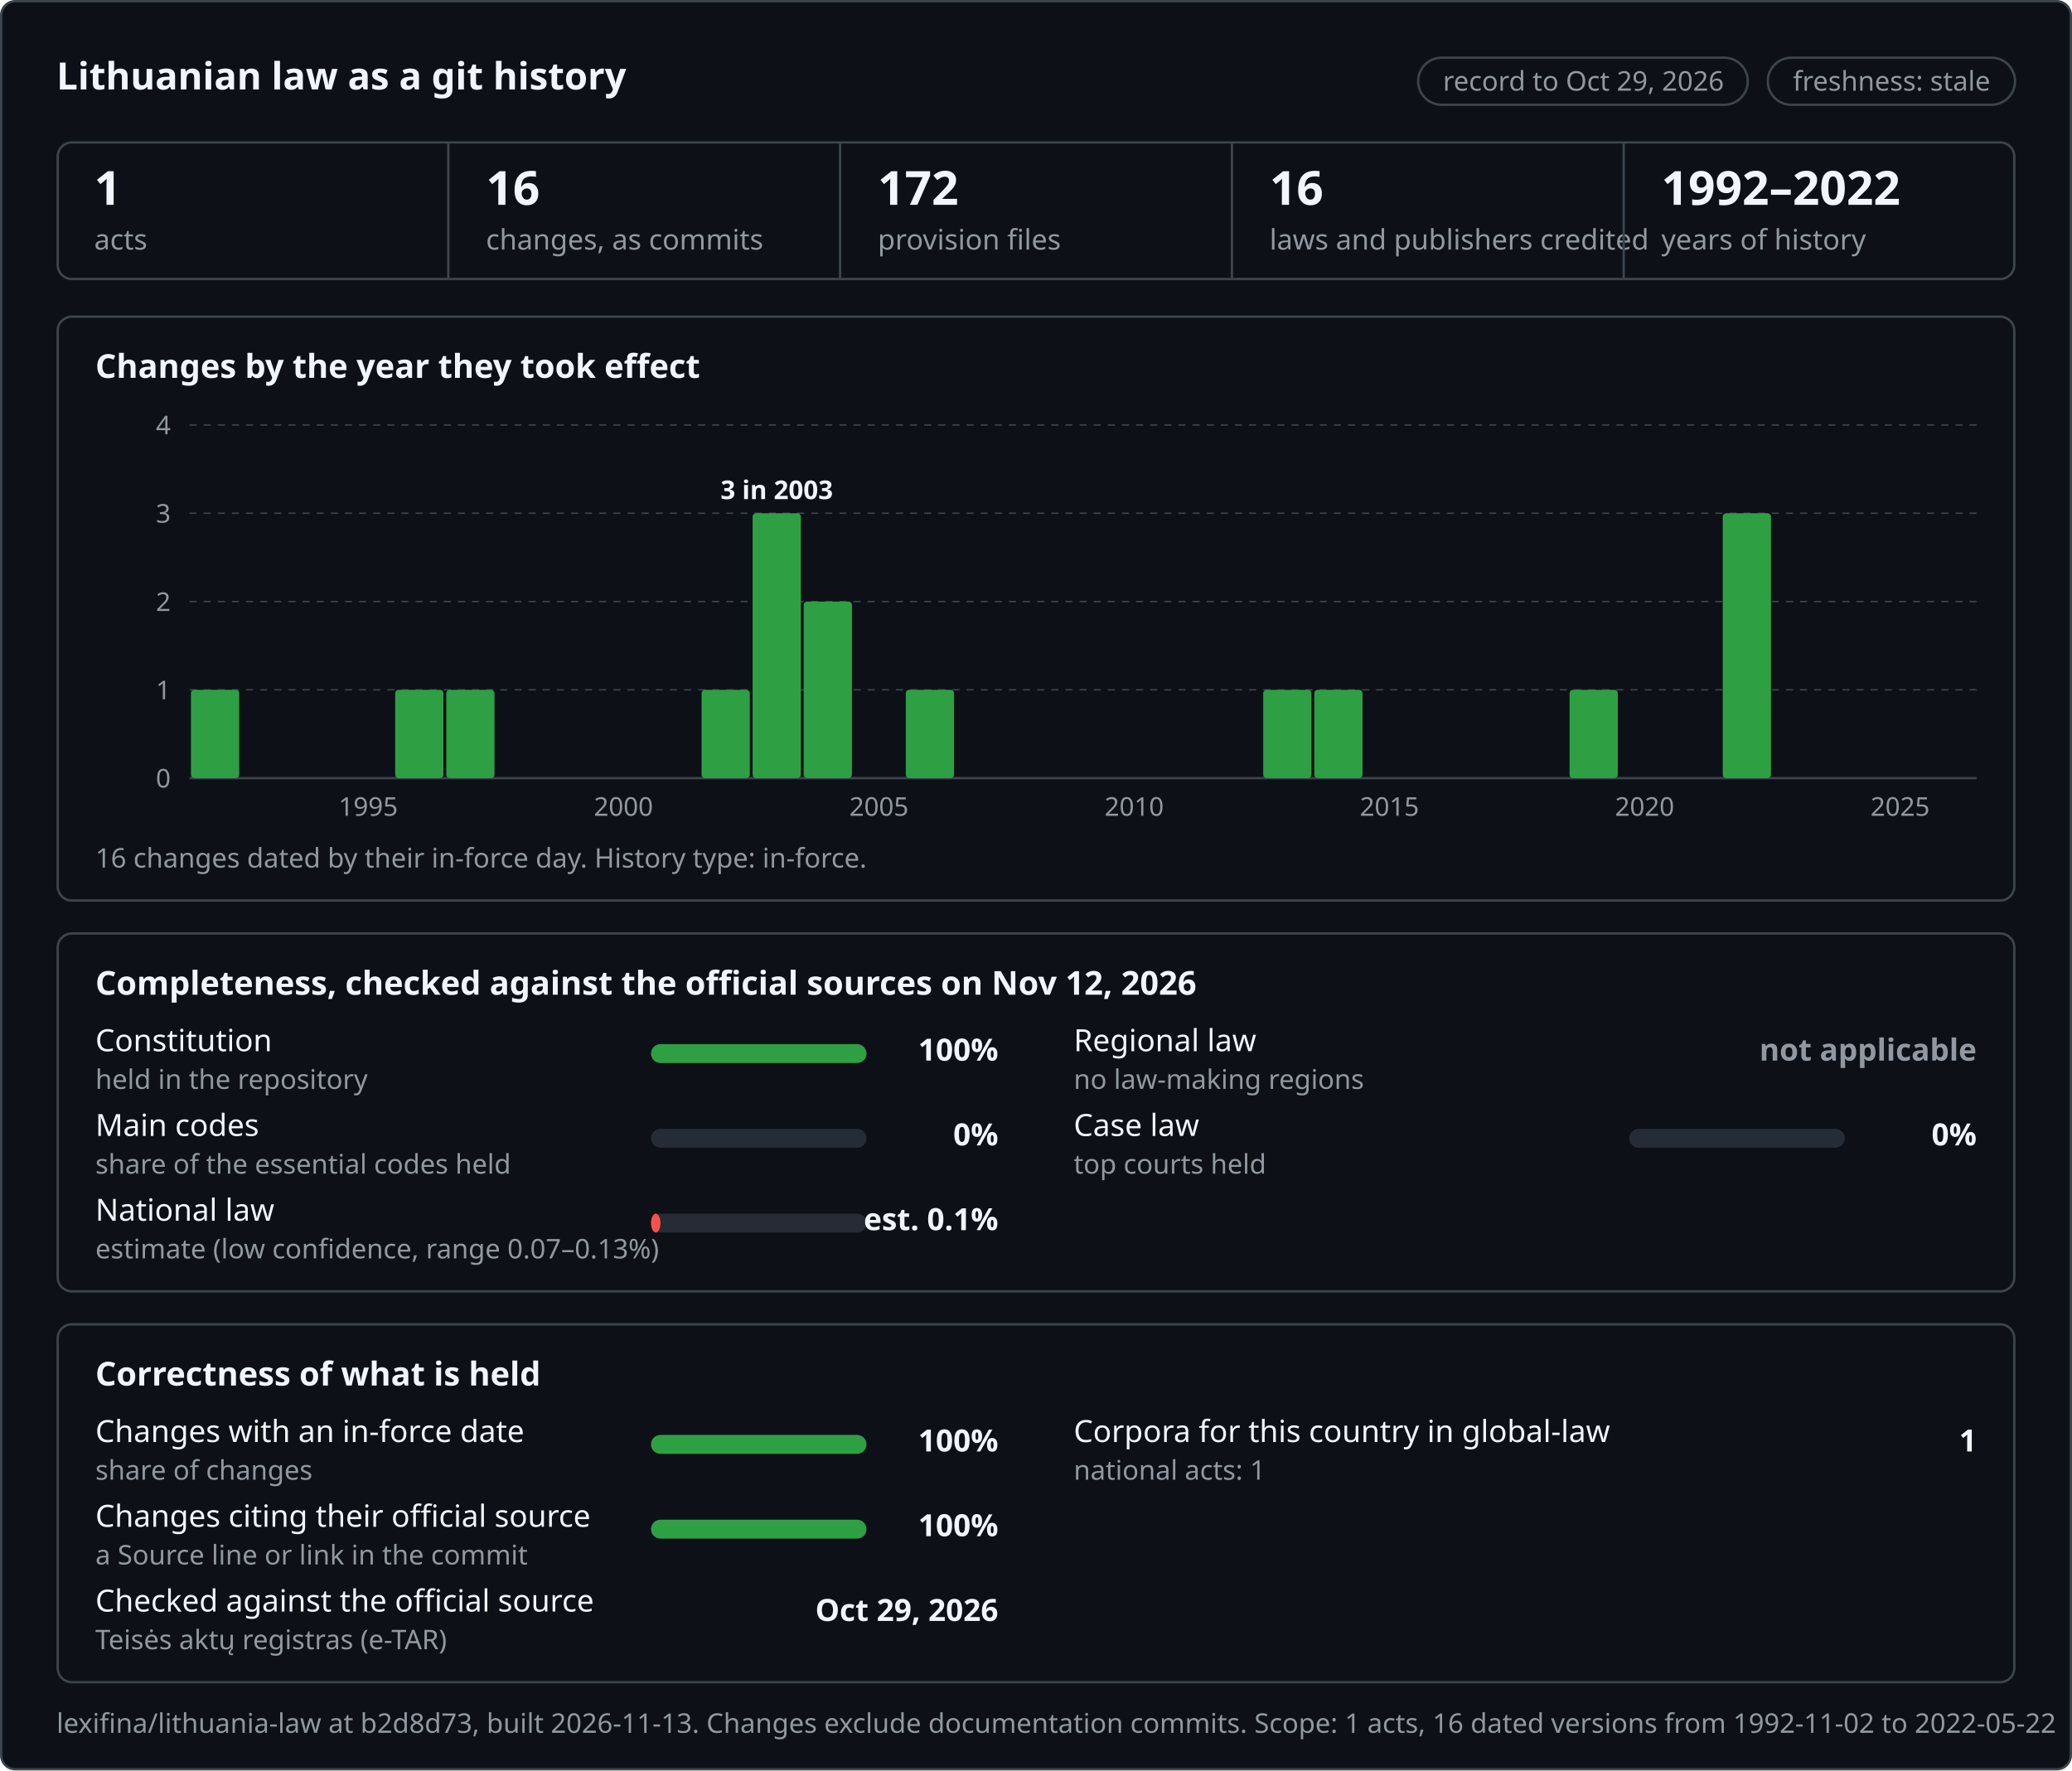
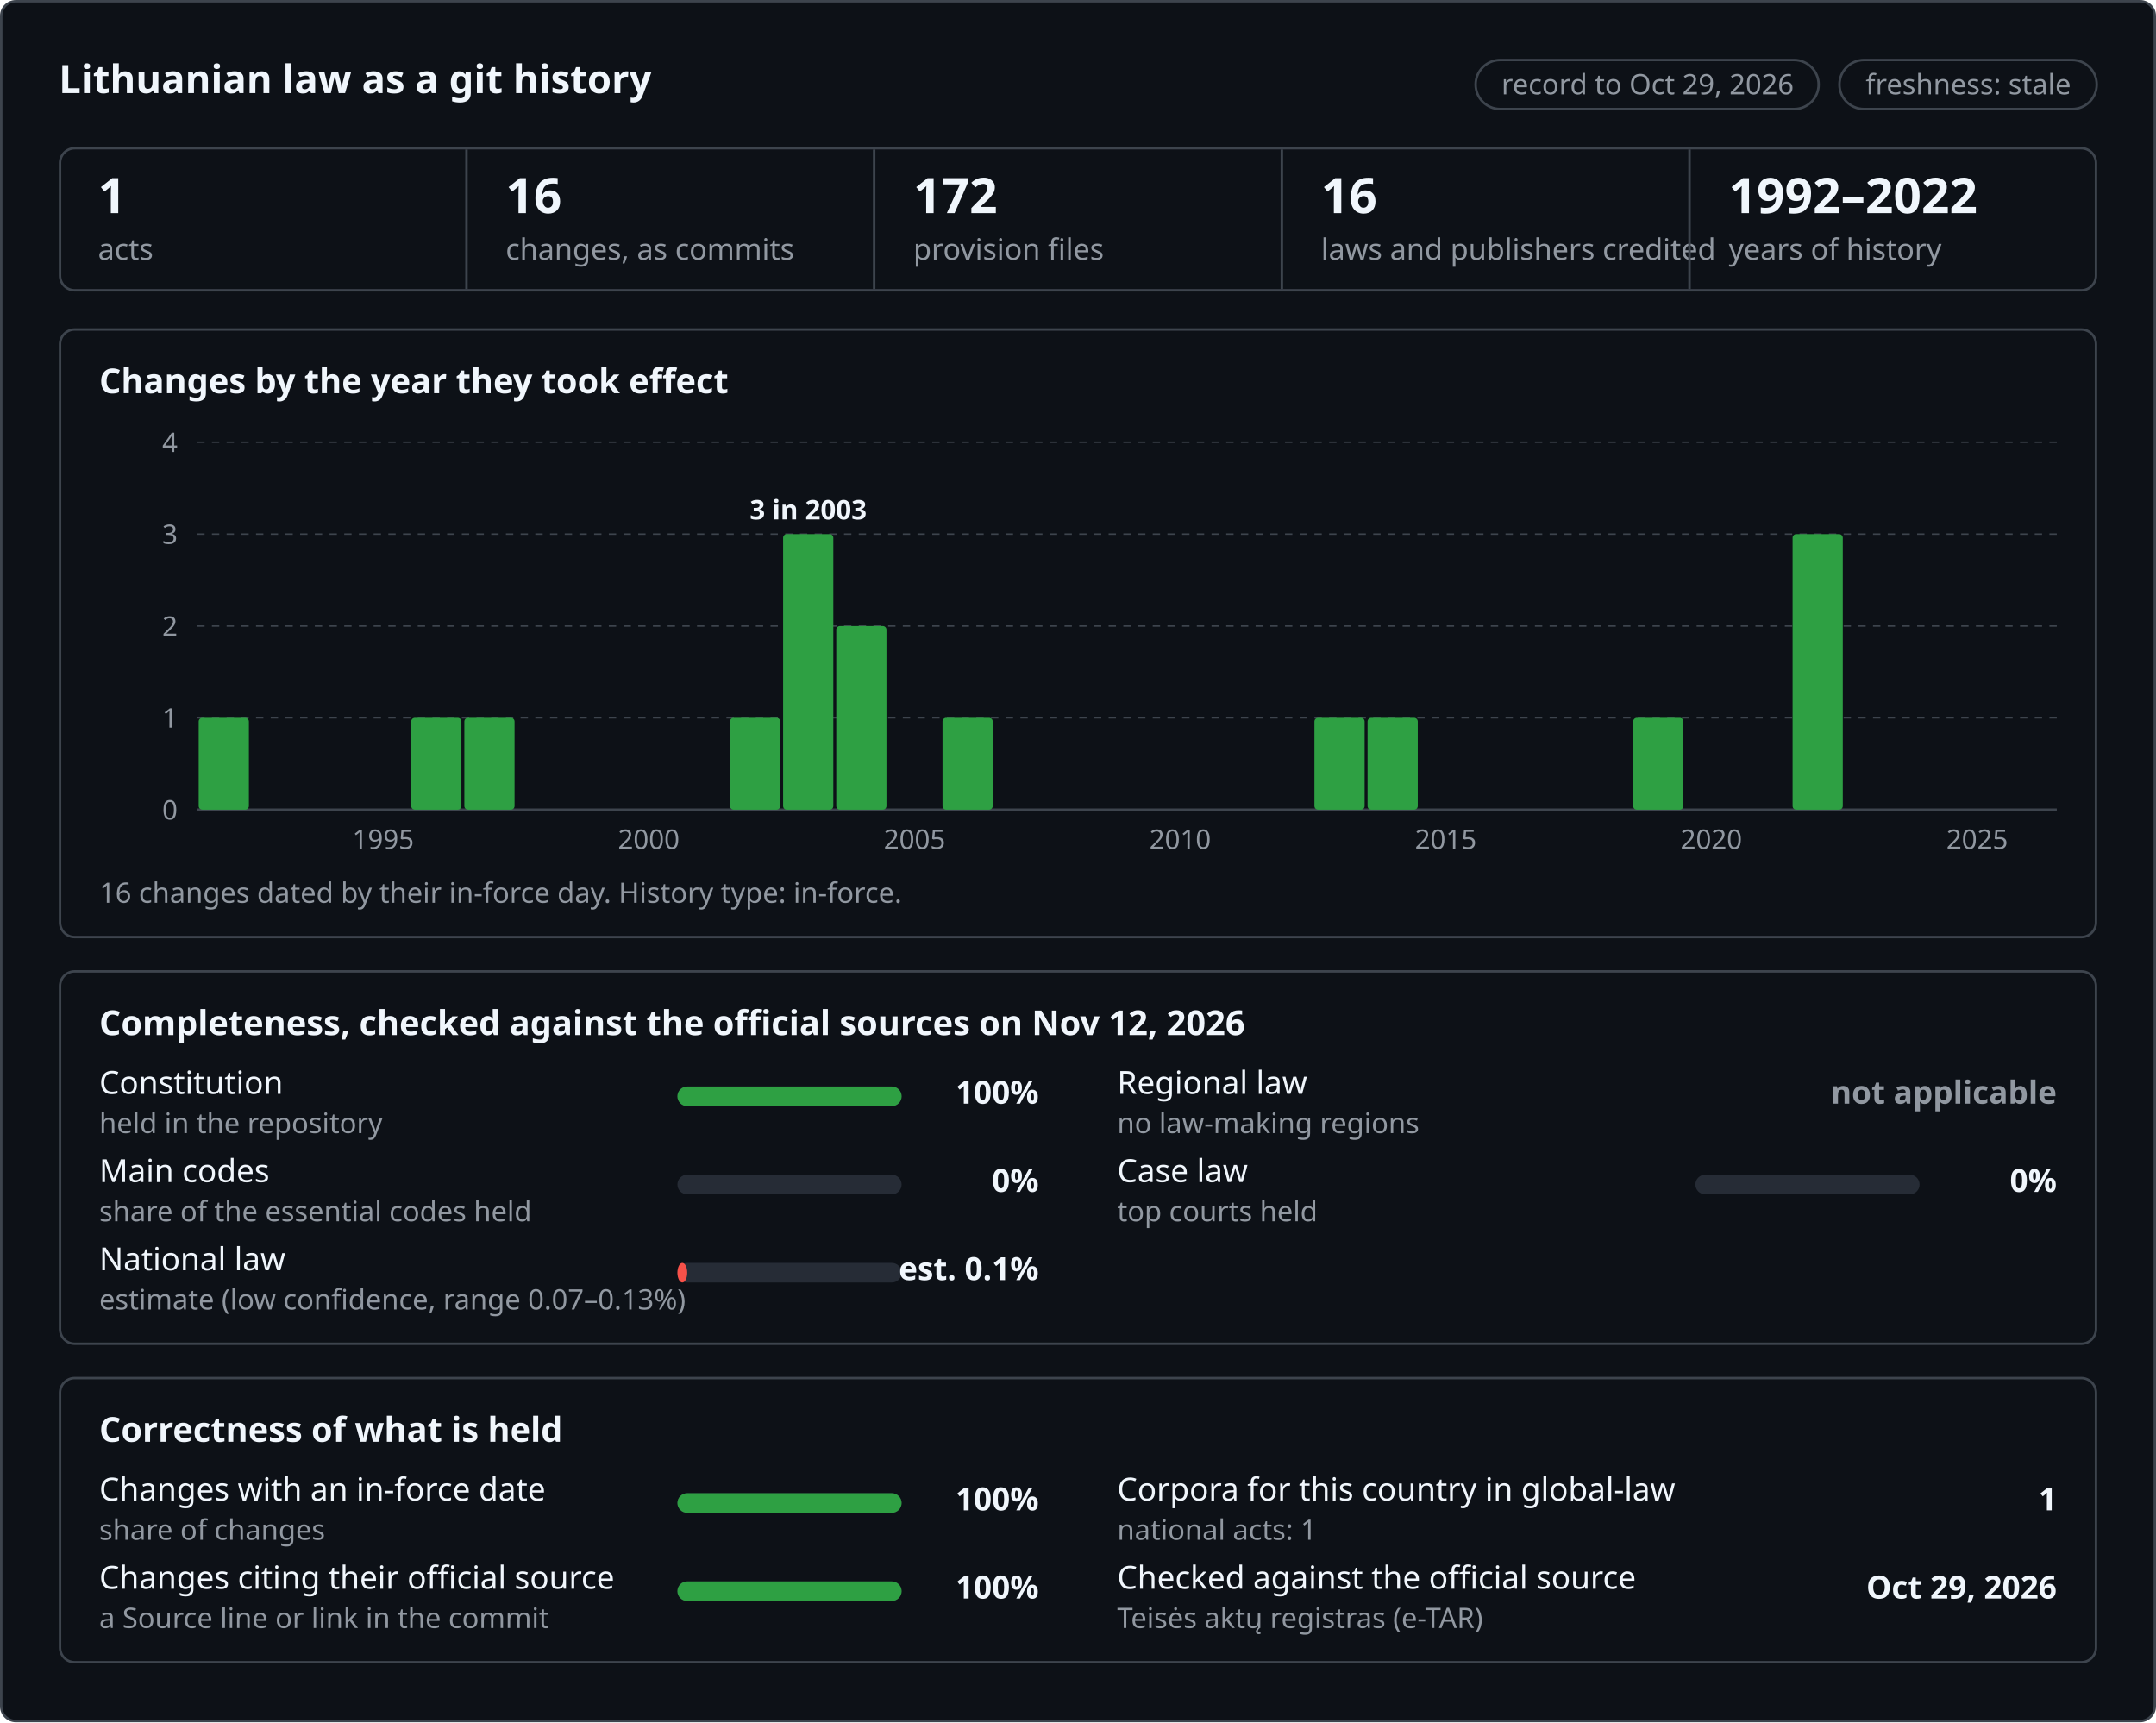
- <svg xmlns="http://www.w3.org/2000/svg" width="880" height="752" viewBox="0 0 880 752" font-family="-apple-system,BlinkMacSystemFont,Segoe UI,Noto Sans,Helvetica,Arial,sans-serif">
-   <rect x="0.5" y="0.5" width="879" height="751" rx="6" fill="#0d1117" stroke="#3d444d" />
+ <svg xmlns="http://www.w3.org/2000/svg" width="880" height="703" viewBox="0 0 880 703" font-family="-apple-system,BlinkMacSystemFont,Segoe UI,Noto Sans,Helvetica,Arial,sans-serif">
+   <rect x="0.5" y="0.5" width="879" height="702" rx="6" fill="#0d1117" stroke="#3d444d" />
  <text x="24" y="38" font-size="16" font-weight="600" fill="#f0f6fc">Lithuanian law as a git history</text>
  <rect x="602.3" y="24.5" width="140" height="20" rx="10" fill="none" stroke="#3d444d" />
  <text x="672.5" y="38.5" font-size="11.5" font-weight="500" text-anchor="middle" fill="#9198a1">record to Oct 29, 2026</text>
  <rect x="750.8" y="24.5" width="105" height="20" rx="10" fill="none" stroke="#3d444d" />
  <text x="803.4" y="38.5" font-size="11.5" font-weight="500" text-anchor="middle" fill="#9198a1">freshness: stale</text>
  <rect x="24.5" y="60.5" width="831" height="58" rx="6" fill="#0d1117" stroke="#3d444d" />
  <text x="40.0" y="87" font-size="20" font-weight="600" fill="#f0f6fc">1</text>
  <text x="40.0" y="106" font-size="12" fill="#9198a1">acts</text>
  <line x1="190.4" y1="61" x2="190.4" y2="118" stroke="#3d444d" />
  <text x="206.4" y="87" font-size="20" font-weight="600" fill="#f0f6fc">16</text>
  <text x="206.4" y="106" font-size="12" fill="#9198a1">changes, as commits</text>
  <line x1="356.8" y1="61" x2="356.8" y2="118" stroke="#3d444d" />
  <text x="372.8" y="87" font-size="20" font-weight="600" fill="#f0f6fc">172</text>
  <text x="372.8" y="106" font-size="12" fill="#9198a1">provision files</text>
  <line x1="523.2" y1="61" x2="523.2" y2="118" stroke="#3d444d" />
  <text x="539.2" y="87" font-size="20" font-weight="600" fill="#f0f6fc">16</text>
  <text x="539.2" y="106" font-size="12" fill="#9198a1" textLength="142" lengthAdjust="spacingAndGlyphs">laws and publishers credited</text>
  <line x1="689.6" y1="61" x2="689.6" y2="118" stroke="#3d444d" />
  <text x="705.6" y="87" font-size="20" font-weight="600" fill="#f0f6fc">1992–2022</text>
  <text x="705.6" y="106" font-size="12" fill="#9198a1">years of history</text>
  <rect x="24.5" y="134.5" width="831" height="248" rx="6" fill="#0d1117" stroke="#3d444d" />
  <text x="40.5" y="160.5" font-size="14" font-weight="600" fill="#f0f6fc">Changes by the year they took effect</text>
  <line x1="80.5" y1="330.5" x2="839.5" y2="330.5" stroke="#3d444d" stroke-width="1" />
  <text x="72.5" y="334.5" font-size="11" text-anchor="end" fill="#9198a1">0</text>
  <line x1="80.5" y1="293.0" x2="839.5" y2="293.0" stroke="#3d444d" stroke-width="0.6" stroke-dasharray="3 3" />
  <text x="72.5" y="297.0" font-size="11" text-anchor="end" fill="#9198a1">1</text>
  <line x1="80.5" y1="255.5" x2="839.5" y2="255.5" stroke="#3d444d" stroke-width="0.6" stroke-dasharray="3 3" />
  <text x="72.5" y="259.5" font-size="11" text-anchor="end" fill="#9198a1">2</text>
  <line x1="80.5" y1="218.0" x2="839.5" y2="218.0" stroke="#3d444d" stroke-width="0.6" stroke-dasharray="3 3" />
  <text x="72.5" y="222.0" font-size="11" text-anchor="end" fill="#9198a1">3</text>
  <line x1="80.5" y1="180.5" x2="839.5" y2="180.5" stroke="#3d444d" stroke-width="0.6" stroke-dasharray="3 3" />
  <text x="72.5" y="184.5" font-size="11" text-anchor="end" fill="#9198a1">4</text>
  <rect x="81.10" y="293.0" width="20.49" height="37.5" rx="1.5" fill="#2ea043" />
  <text x="156.4" y="346.5" font-size="11" text-anchor="middle" fill="#9198a1">1995</text>
  <rect x="167.84" y="293.0" width="20.49" height="37.5" rx="1.5" fill="#2ea043" />
  <rect x="189.53" y="293.0" width="20.49" height="37.5" rx="1.5" fill="#2ea043" />
  <text x="264.8" y="346.5" font-size="11" text-anchor="middle" fill="#9198a1">2000</text>
  <rect x="297.96" y="293.0" width="20.49" height="37.5" rx="1.5" fill="#2ea043" />
  <rect x="319.64" y="218.0" width="20.49" height="112.5" rx="1.5" fill="#2ea043" />
  <text x="329.9" y="212.0" font-size="11" font-weight="600" text-anchor="middle" fill="#f0f6fc">3 in 2003</text>
  <rect x="341.33" y="255.5" width="20.49" height="75.0" rx="1.5" fill="#2ea043" />
  <text x="373.3" y="346.5" font-size="11" text-anchor="middle" fill="#9198a1">2005</text>
  <rect x="384.70" y="293.0" width="20.49" height="37.5" rx="1.5" fill="#2ea043" />
  <text x="481.7" y="346.5" font-size="11" text-anchor="middle" fill="#9198a1">2010</text>
  <rect x="536.50" y="293.0" width="20.49" height="37.5" rx="1.5" fill="#2ea043" />
  <rect x="558.19" y="293.0" width="20.49" height="37.5" rx="1.5" fill="#2ea043" />
  <text x="590.1" y="346.5" font-size="11" text-anchor="middle" fill="#9198a1">2015</text>
  <rect x="666.61" y="293.0" width="20.49" height="37.5" rx="1.5" fill="#2ea043" />
  <text x="698.5" y="346.5" font-size="11" text-anchor="middle" fill="#9198a1">2020</text>
  <rect x="731.67" y="218.0" width="20.49" height="112.5" rx="1.5" fill="#2ea043" />
  <text x="807.0" y="346.5" font-size="11" text-anchor="middle" fill="#9198a1">2025</text>
  <text x="40.5" y="368.5" font-size="11.5" fill="#9198a1">16 changes dated by their in-force day. History type: in-force.</text>
  <rect x="24.5" y="396.5" width="831" height="152" rx="6" fill="#0d1117" stroke="#3d444d" />
  <text x="40.5" y="422.5" font-size="14" font-weight="600" fill="#f0f6fc">Completeness, checked against the official sources on Nov 12, 2026</text>
  <text x="40.5" y="446.5" font-size="13" fill="#f0f6fc">Constitution</text>
  <text x="40.5" y="462.5" font-size="11.5" fill="#9198a1">held in the repository</text>
  <g>
    <rect x="276.5" y="443.5" width="91.5" height="8" rx="4" fill="#262c36" />
    <rect x="276.5" y="443.5" width="91.5" height="8" rx="4" fill="#2ea043" />
  </g>
  <text x="424.0" y="450.5" font-size="13" font-weight="600" text-anchor="end" fill="#f0f6fc">100%</text>
  <text x="40.5" y="482.5" font-size="13" fill="#f0f6fc">Main codes</text>
  <text x="40.5" y="498.5" font-size="11.5" fill="#9198a1">share of the essential codes held</text>
  <g>
    <rect x="276.5" y="479.5" width="91.5" height="8" rx="4" fill="#262c36" />
  </g>
  <text x="424.0" y="486.5" font-size="13" font-weight="600" text-anchor="end" fill="#f0f6fc">0%</text>
  <text x="40.5" y="518.5" font-size="13" fill="#f0f6fc">National law</text>
  <text x="40.5" y="534.5" font-size="11.5" fill="#9198a1">estimate (low confidence, range 0.07–0.13%)</text>
  <g>
    <rect x="276.5" y="515.5" width="91.5" height="8" rx="4" fill="#262c36" />
    <rect x="276.5" y="515.5" width="4.0" height="8" rx="4" fill="#f85149" />
  </g>
  <text x="424.0" y="522.5" font-size="13" font-weight="600" text-anchor="end" fill="#f0f6fc">est. 0.1%</text>
  <text x="456.0" y="446.5" font-size="13" fill="#f0f6fc">Regional law</text>
  <text x="456.0" y="462.5" font-size="11.5" fill="#9198a1">no law-making regions</text>
  <text x="839.5" y="450.5" font-size="13" font-weight="600" text-anchor="end" fill="#9198a1">not applicable</text>
  <text x="456.0" y="482.5" font-size="13" fill="#f0f6fc">Case law</text>
  <text x="456.0" y="498.5" font-size="11.5" fill="#9198a1">top courts held</text>
  <g>
    <rect x="692.0" y="479.5" width="91.5" height="8" rx="4" fill="#262c36" />
  </g>
  <text x="839.5" y="486.5" font-size="13" font-weight="600" text-anchor="end" fill="#f0f6fc">0%</text>
-   <rect x="24.5" y="562.5" width="831" height="152" rx="6" fill="#0d1117" stroke="#3d444d" />
+   <rect x="24.5" y="562.5" width="831" height="116" rx="6" fill="#0d1117" stroke="#3d444d" />
  <text x="40.5" y="588.5" font-size="14" font-weight="600" fill="#f0f6fc">Correctness of what is held</text>
  <text x="40.5" y="612.5" font-size="13" fill="#f0f6fc">Changes with an in-force date</text>
  <text x="40.5" y="628.5" font-size="11.5" fill="#9198a1">share of changes</text>
  <g>
    <rect x="276.5" y="609.5" width="91.5" height="8" rx="4" fill="#262c36" />
    <rect x="276.5" y="609.5" width="91.5" height="8" rx="4" fill="#2ea043" />
  </g>
  <text x="424.0" y="616.5" font-size="13" font-weight="600" text-anchor="end" fill="#f0f6fc">100%</text>
  <text x="40.5" y="648.5" font-size="13" fill="#f0f6fc">Changes citing their official source</text>
  <text x="40.5" y="664.5" font-size="11.5" fill="#9198a1">a Source line or link in the commit</text>
  <g>
    <rect x="276.5" y="645.5" width="91.5" height="8" rx="4" fill="#262c36" />
    <rect x="276.5" y="645.5" width="91.5" height="8" rx="4" fill="#2ea043" />
  </g>
  <text x="424.0" y="652.5" font-size="13" font-weight="600" text-anchor="end" fill="#f0f6fc">100%</text>
-   <text x="40.5" y="684.5" font-size="13" fill="#f0f6fc">Checked against the official source</text>
-   <text x="40.5" y="700.5" font-size="11.5" fill="#9198a1">Teisės aktų registras (e-TAR)</text>
-   <text x="424.0" y="688.5" font-size="13" font-weight="600" text-anchor="end" fill="#f0f6fc">Oct 29, 2026</text>
  <text x="456.0" y="612.5" font-size="13" fill="#f0f6fc">Corpora for this country in global-law</text>
  <text x="456.0" y="628.5" font-size="11.5" fill="#9198a1">national acts: 1</text>
  <text x="839.5" y="616.5" font-size="13" font-weight="600" text-anchor="end" fill="#f0f6fc">1</text>
-   <text x="24" y="736" font-size="11.5" fill="#9198a1">lexifina/lithuania-law at b2d8d73, built 2026-11-13. Changes exclude documentation commits. Scope: 1 acts, 16 dated versions from 1992-11-02 to 2022-05-22</text>
+   <text x="456.0" y="648.5" font-size="13" fill="#f0f6fc">Checked against the official source</text>
+   <text x="456.0" y="664.5" font-size="11.5" fill="#9198a1">Teisės aktų registras (e-TAR)</text>
+   <text x="839.5" y="652.5" font-size="13" font-weight="600" text-anchor="end" fill="#f0f6fc">Oct 29, 2026</text>
</svg>
